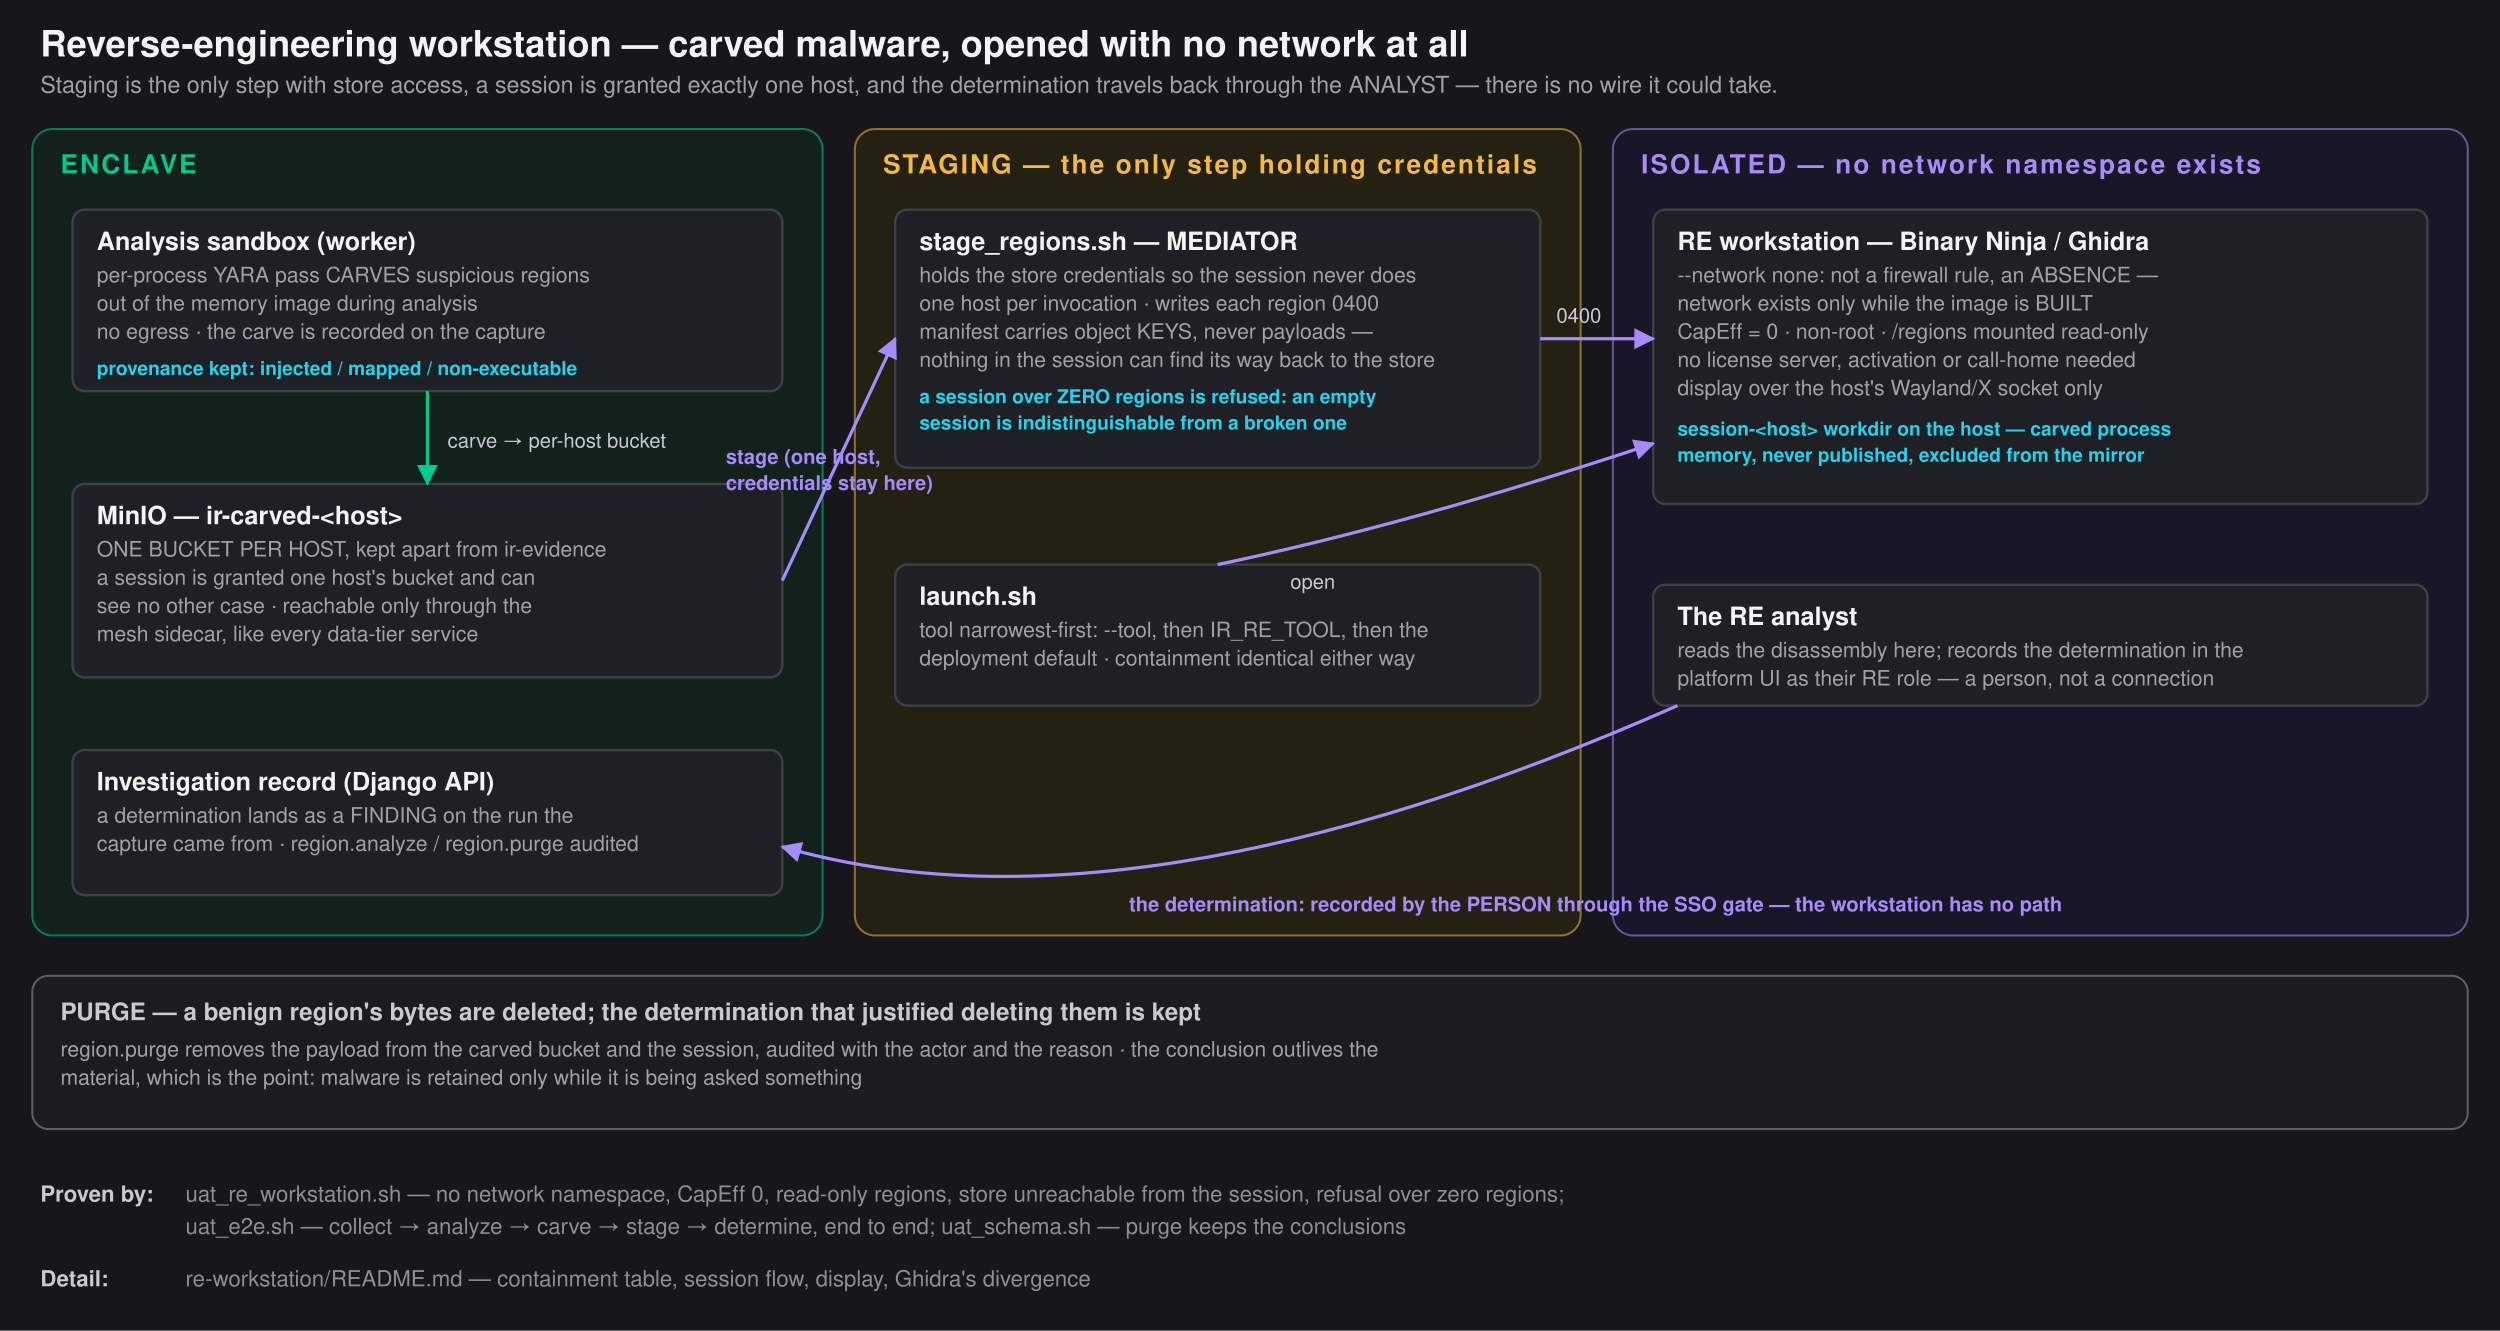
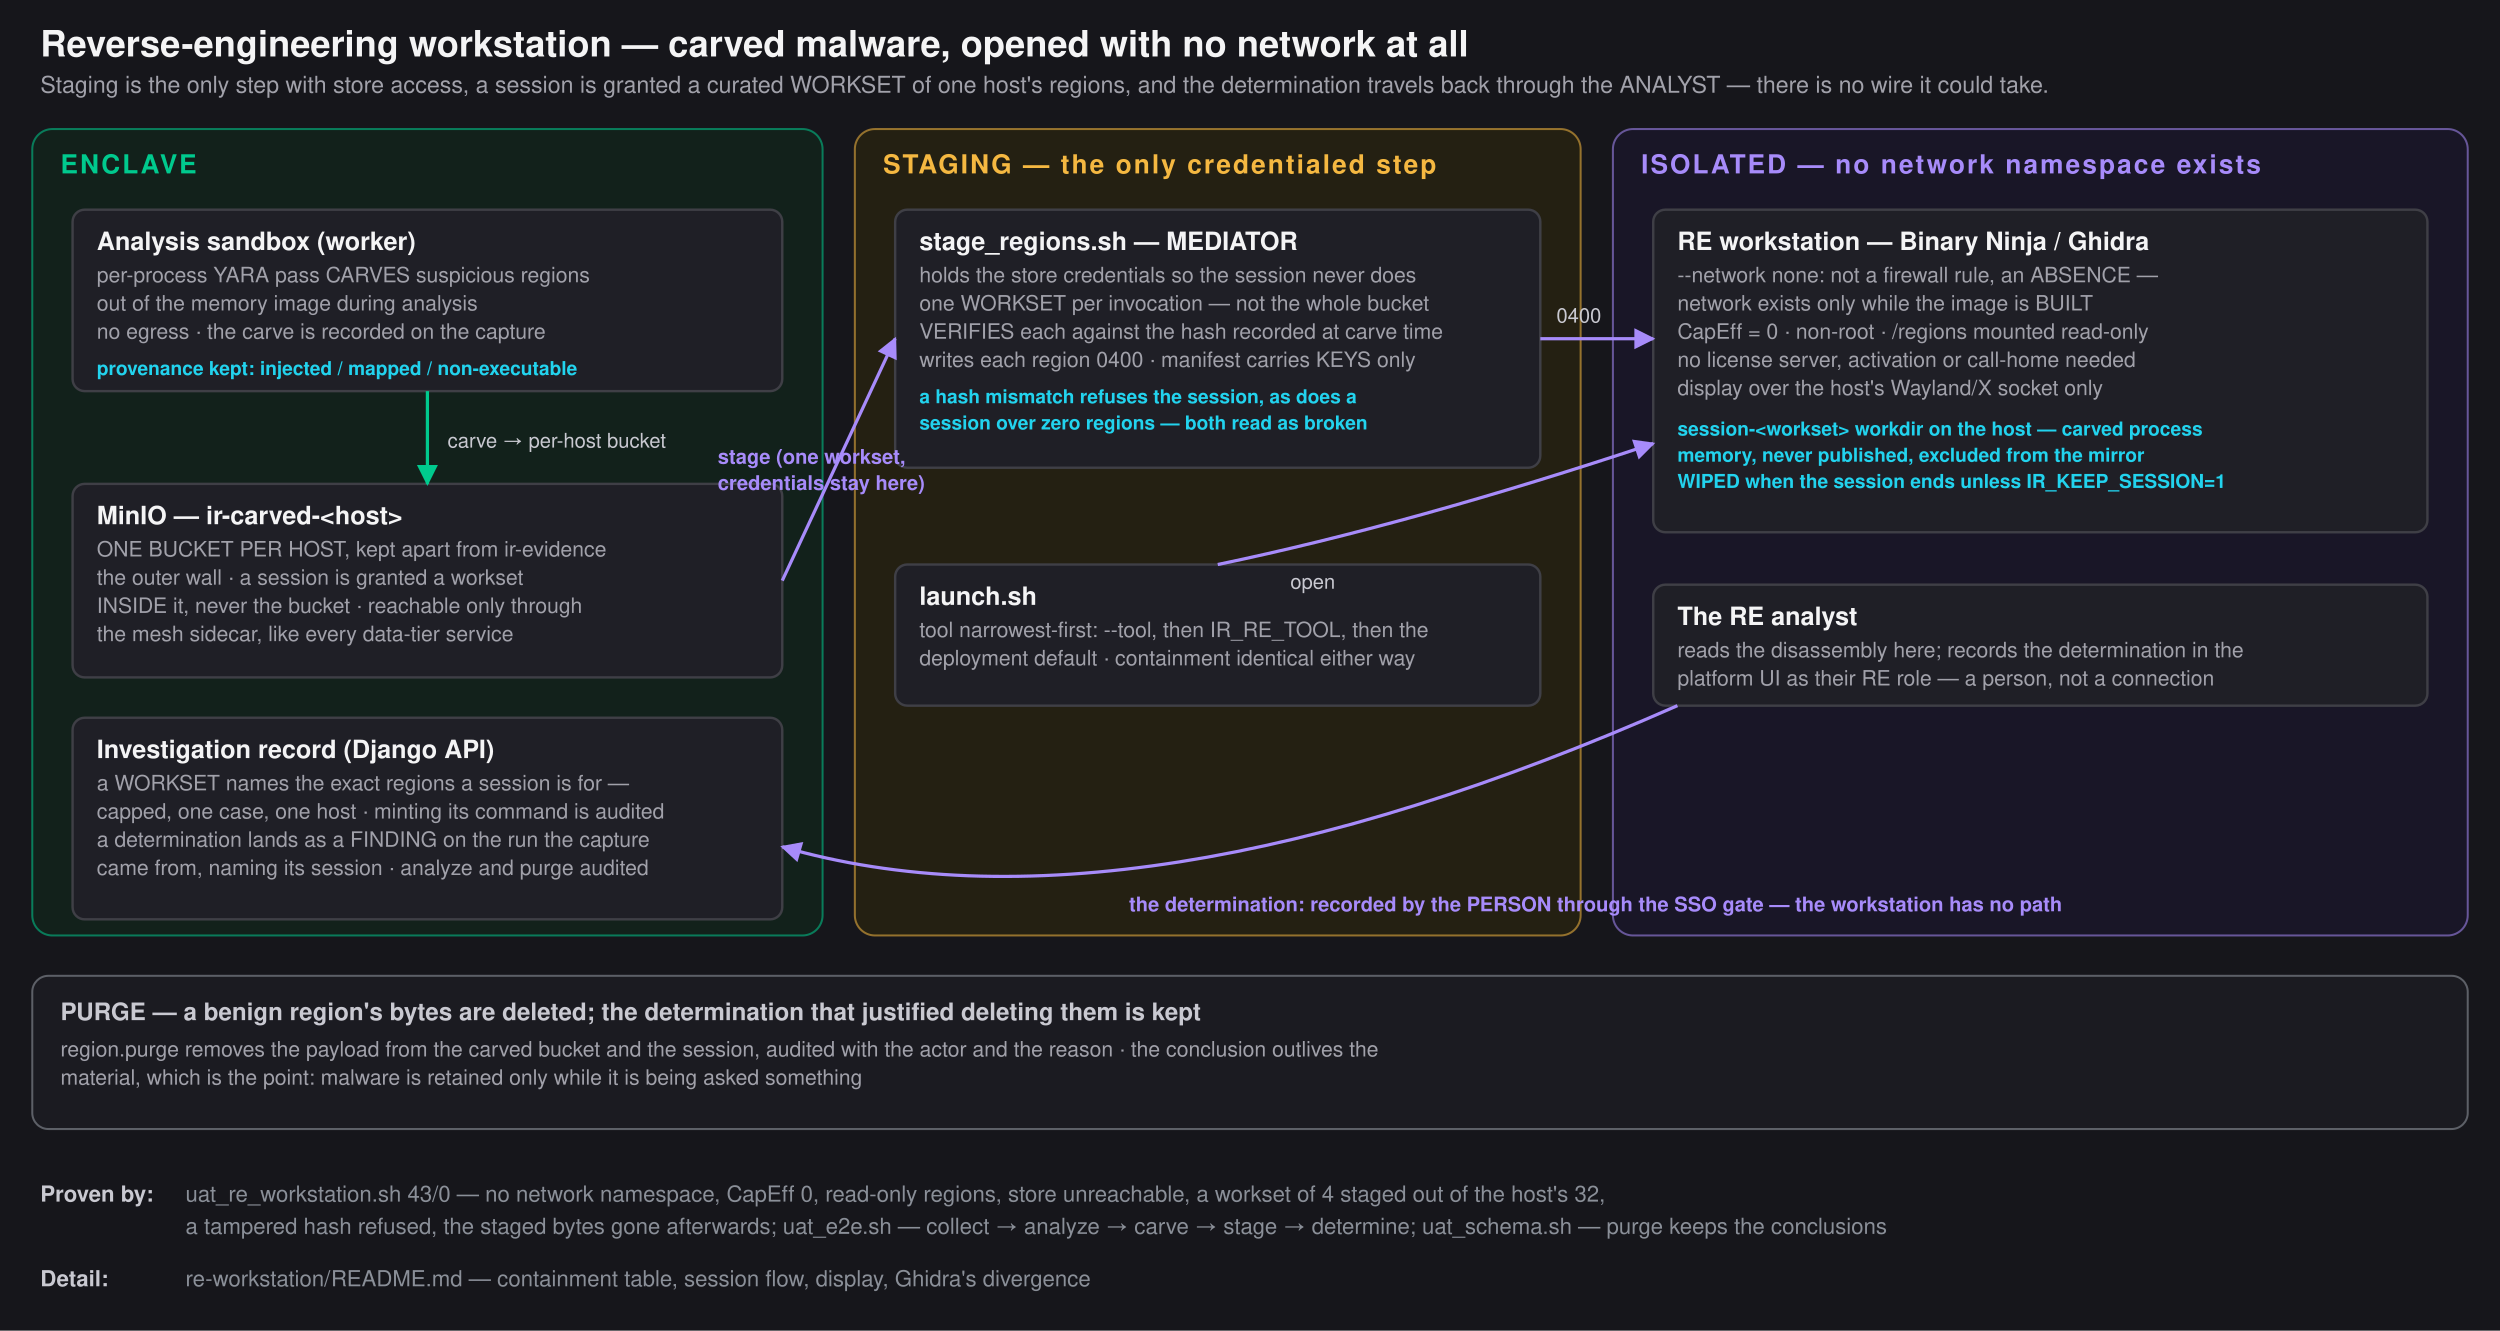
<svg xmlns="http://www.w3.org/2000/svg" width="1240" height="660" viewBox="0 0 1240 660" font-family="-apple-system,BlinkMacSystemFont,Segoe UI,Helvetica,Arial,sans-serif">
  <defs>
    <marker id="r-n" viewBox="0 0 10 10" refX="9" refY="5" markerWidth="6.5" markerHeight="6.5" orient="auto-start-reverse">
      <path d="M0,0 L10,5 L0,10 z" fill="#8A8F98" />
    </marker>
    <marker id="r-re" viewBox="0 0 10 10" refX="9" refY="5" markerWidth="6.5" markerHeight="6.5" orient="auto-start-reverse">
      <path d="M0,0 L10,5 L0,10 z" fill="#A78BFA" />
    </marker>
    <marker id="r-mesh" viewBox="0 0 10 10" refX="9" refY="5" markerWidth="6.5" markerHeight="6.5" orient="auto-start-reverse">
      <path d="M0,0 L10,5 L0,10 z" fill="#00CA8E" />
    </marker>
  </defs>
  <style>
    .box   { fill: #1F1F26; stroke: #3F3F46; stroke-width: 1.2; rx: 6; }
    .boxT  { font-size: 12.5px; font-weight: 600; fill: #F4F4F5; }
    .boxS  { font-size: 10.5px; fill: #A1A1AA; }
    .bandT { font-size: 13px; font-weight: 700; letter-spacing: .08em; }
    .en    { stroke: #8A8F98; stroke-width: 1.4; fill: none; marker-end: url(#r-n); }
    .ere   { stroke: #A78BFA; stroke-width: 1.6; fill: none; marker-end: url(#r-re); }
    .emesh { stroke: #00CA8E; stroke-width: 1.6; fill: none; marker-end: url(#r-mesh); }
    .lab   { font-size: 10px; fill: #C9C9D1; }
    .labre { font-size: 10px; fill: #A78BFA; font-weight: 600; }
    .chip  { font-size: 9.5px; font-weight: 700; fill: #22D3EE; }
    .warn  { font-size: 10px; font-weight: 700; fill: #F5B841; }
  </style>
  <rect x="0" y="0" width="1240" height="660" fill="#16161B" />
  <text x="20" y="28" font-size="18" font-weight="700" fill="#F4F4F5">Reverse-engineering workstation — carved malware, opened with no network at all</text>
-   <text x="20" y="46" font-size="11.5" fill="#A1A1AA">Staging is the only step with store access, a session is granted exactly one host, and the determination travels back through the ANALYST — there is no wire it could take.</text>
+   <text x="20" y="46" font-size="11.5" fill="#A1A1AA">Staging is the only step with store access, a session is granted a curated WORKSET of one host's regions, and the determination travels back through the ANALYST — there is no wire it could take.</text>
  <rect x="16" y="64" width="392" height="400" rx="10" fill="#12211B" stroke="#00CA8E" stroke-opacity=".55" />
  <text class="bandT" x="30" y="86" fill="#00CA8E">ENCLAVE</text>
  <rect x="424" y="64" width="360" height="400" rx="10" fill="#242012" stroke="#F5B841" stroke-opacity=".55" />
-   <text class="bandT" x="438" y="86" fill="#F5B841">STAGING — the only step holding credentials</text>
+   <text class="bandT" x="438" y="86" fill="#F5B841">STAGING — the only credentialed step</text>
  <rect x="800" y="64" width="424" height="400" rx="10" fill="#191627" stroke="#A78BFA" stroke-opacity=".55" />
  <text class="bandT" x="814" y="86" fill="#A78BFA">ISOLATED — no network namespace exists</text>
  <rect class="box" x="36" y="104" width="352" height="90" />
  <text class="boxT" x="48" y="124">Analysis sandbox (worker)</text>
  <text class="boxS" x="48" y="140">per-process YARA pass CARVES suspicious regions</text>
  <text class="boxS" x="48" y="154">out of the memory image during analysis</text>
  <text class="boxS" x="48" y="168">no egress · the carve is recorded on the capture</text>
  <text class="chip" x="48" y="186">provenance kept: injected / mapped / non-executable</text>
  <rect class="box" x="36" y="240" width="352" height="96" />
  <text class="boxT" x="48" y="260">MinIO — ir-carved-&lt;host&gt;</text>
  <text class="boxS" x="48" y="276">ONE BUCKET PER HOST, kept apart from ir-evidence</text>
-   <text class="boxS" x="48" y="290">a session is granted one host's bucket and can</text>
-   <text class="boxS" x="48" y="304">see no other case · reachable only through the</text>
-   <text class="boxS" x="48" y="318">mesh sidecar, like every data-tier service</text>
-   <rect class="box" x="36" y="372" width="352" height="72" />
-   <text class="boxT" x="48" y="392">Investigation record (Django API)</text>
-   <text class="boxS" x="48" y="408">a determination lands as a FINDING on the run the</text>
-   <text class="boxS" x="48" y="422">capture came from · region.analyze / region.purge audited</text>
+   <text class="boxS" x="48" y="290">the outer wall · a session is granted a workset</text>
+   <text class="boxS" x="48" y="304">INSIDE it, never the bucket · reachable only through</text>
+   <text class="boxS" x="48" y="318">the mesh sidecar, like every data-tier service</text>
+   <rect class="box" x="36" y="356" width="352" height="100" />
+   <text class="boxT" x="48" y="376">Investigation record (Django API)</text>
+   <text class="boxS" x="48" y="392">a WORKSET names the exact regions a session is for —</text>
+   <text class="boxS" x="48" y="406">capped, one case, one host · minting its command is audited</text>
+   <text class="boxS" x="48" y="420">a determination lands as a FINDING on the run the capture</text>
+   <text class="boxS" x="48" y="434">came from, naming its session · analyze and purge audited</text>
  <rect class="box" x="444" y="104" width="320" height="128" />
  <text class="boxT" x="456" y="124">stage_regions.sh — MEDIATOR</text>
  <text class="boxS" x="456" y="140">holds the store credentials so the session never does</text>
-   <text class="boxS" x="456" y="154">one host per invocation · writes each region 0400</text>
-   <text class="boxS" x="456" y="168">manifest carries object KEYS, never payloads —</text>
-   <text class="boxS" x="456" y="182">nothing in the session can find its way back to the store</text>
-   <text class="chip" x="456" y="200">a session over ZERO regions is refused: an empty</text>
-   <text class="chip" x="456" y="213">session is indistinguishable from a broken one</text>
+   <text class="boxS" x="456" y="154">one WORKSET per invocation — not the whole bucket</text>
+   <text class="boxS" x="456" y="168">VERIFIES each against the hash recorded at carve time</text>
+   <text class="boxS" x="456" y="182">writes each region 0400 · manifest carries KEYS only</text>
+   <text class="chip" x="456" y="200">a hash mismatch refuses the session, as does a</text>
+   <text class="chip" x="456" y="213">session over zero regions — both read as broken</text>
  <rect class="box" x="444" y="280" width="320" height="70" />
  <text class="boxT" x="456" y="300">launch.sh</text>
  <text class="boxS" x="456" y="316">tool narrowest-first: --tool, then IR_RE_TOOL, then the</text>
  <text class="boxS" x="456" y="330">deployment default · containment identical either way</text>
-   <rect class="box" x="820" y="104" width="384" height="146" />
+   <rect class="box" x="820" y="104" width="384" height="160" />
  <text class="boxT" x="832" y="124">RE workstation — Binary Ninja / Ghidra</text>
  <text class="boxS" x="832" y="140">--network none: not a firewall rule, an ABSENCE —</text>
  <text class="boxS" x="832" y="154">network exists only while the image is BUILT</text>
  <text class="boxS" x="832" y="168">CapEff = 0 · non-root · /regions mounted read-only</text>
  <text class="boxS" x="832" y="182">no license server, activation or call-home needed</text>
  <text class="boxS" x="832" y="196">display over the host's Wayland/X socket only</text>
-   <text class="chip" x="832" y="216">session-&lt;host&gt; workdir on the host — carved process</text>
+   <text class="chip" x="832" y="216">session-&lt;workset&gt; workdir on the host — carved process</text>
  <text class="chip" x="832" y="229">memory, never published, excluded from the mirror</text>
+   <text class="chip" x="832" y="242">WIPED when the session ends unless IR_KEEP_SESSION=1</text>
  <rect class="box" x="820" y="290" width="384" height="60" />
  <text class="boxT" x="832" y="310">The RE analyst</text>
  <text class="boxS" x="832" y="326">reads the disassembly here; records the determination in the</text>
  <text class="boxS" x="832" y="340">platform UI as their RE role — a person, not a connection</text>
  <path class="emesh" d="M212 194 L212 240" />
  <text class="lab" x="222" y="222">carve → per-host bucket</text>
  <path class="ere" d="M388 288 L444 168" />
-   <text class="labre" x="360" y="230">stage (one host,</text>
-   <text class="labre" x="360" y="243">credentials stay here)</text>
+   <text class="labre" x="356" y="230">stage (one workset,</text>
+   <text class="labre" x="356" y="243">credentials stay here)</text>
  <path class="ere" d="M764 168 L820 168" />
  <text class="lab" x="772" y="160">0400</text>
  <path class="ere" d="M604 280 Q700 260 820 220" />
  <text class="lab" x="640" y="292">open</text>
  <path class="ere" d="M832 350 Q560 470 388 420" />
  <text class="labre" x="560" y="452">the determination: recorded by the PERSON through the SSO gate — the workstation has no path</text>
  <rect x="16" y="484" width="1208" height="76" rx="8" fill="#1B1B21" stroke="#8A8F98" stroke-opacity=".6" />
  <text x="30" y="506" font-size="12" font-weight="700" fill="#C9C9D1">PURGE — a benign region's bytes are deleted; the determination that justified deleting them is kept</text>
  <text class="boxS" x="30" y="524">region.purge removes the payload from the carved bucket and the session, audited with the actor and the reason · the conclusion outlives the</text>
  <text class="boxS" x="30" y="538">material, which is the point: malware is retained only while it is being asked something</text>
  <text x="20" y="596" font-size="11" font-weight="700" fill="#C9C9D1">Proven by:</text>
-   <text x="92" y="596" font-size="11" fill="#8A8F98">uat_re_workstation.sh — no network namespace, CapEff 0, read-only regions, store unreachable from the session, refusal over zero regions;</text>
-   <text x="92" y="612" font-size="11" fill="#8A8F98">uat_e2e.sh — collect → analyze → carve → stage → determine, end to end; uat_schema.sh — purge keeps the conclusions</text>
+   <text x="92" y="596" font-size="11" fill="#8A8F98">uat_re_workstation.sh 43/0 — no network namespace, CapEff 0, read-only regions, store unreachable, a workset of 4 staged out of the host's 32,</text>
+   <text x="92" y="612" font-size="11" fill="#8A8F98">a tampered hash refused, the staged bytes gone afterwards; uat_e2e.sh — collect → analyze → carve → stage → determine; uat_schema.sh — purge keeps the conclusions</text>
  <text x="20" y="638" font-size="11" font-weight="700" fill="#C9C9D1">Detail:</text>
  <text x="92" y="638" font-size="11" fill="#8A8F98">re-workstation/README.md — containment table, session flow, display, Ghidra's divergence</text>
</svg>
